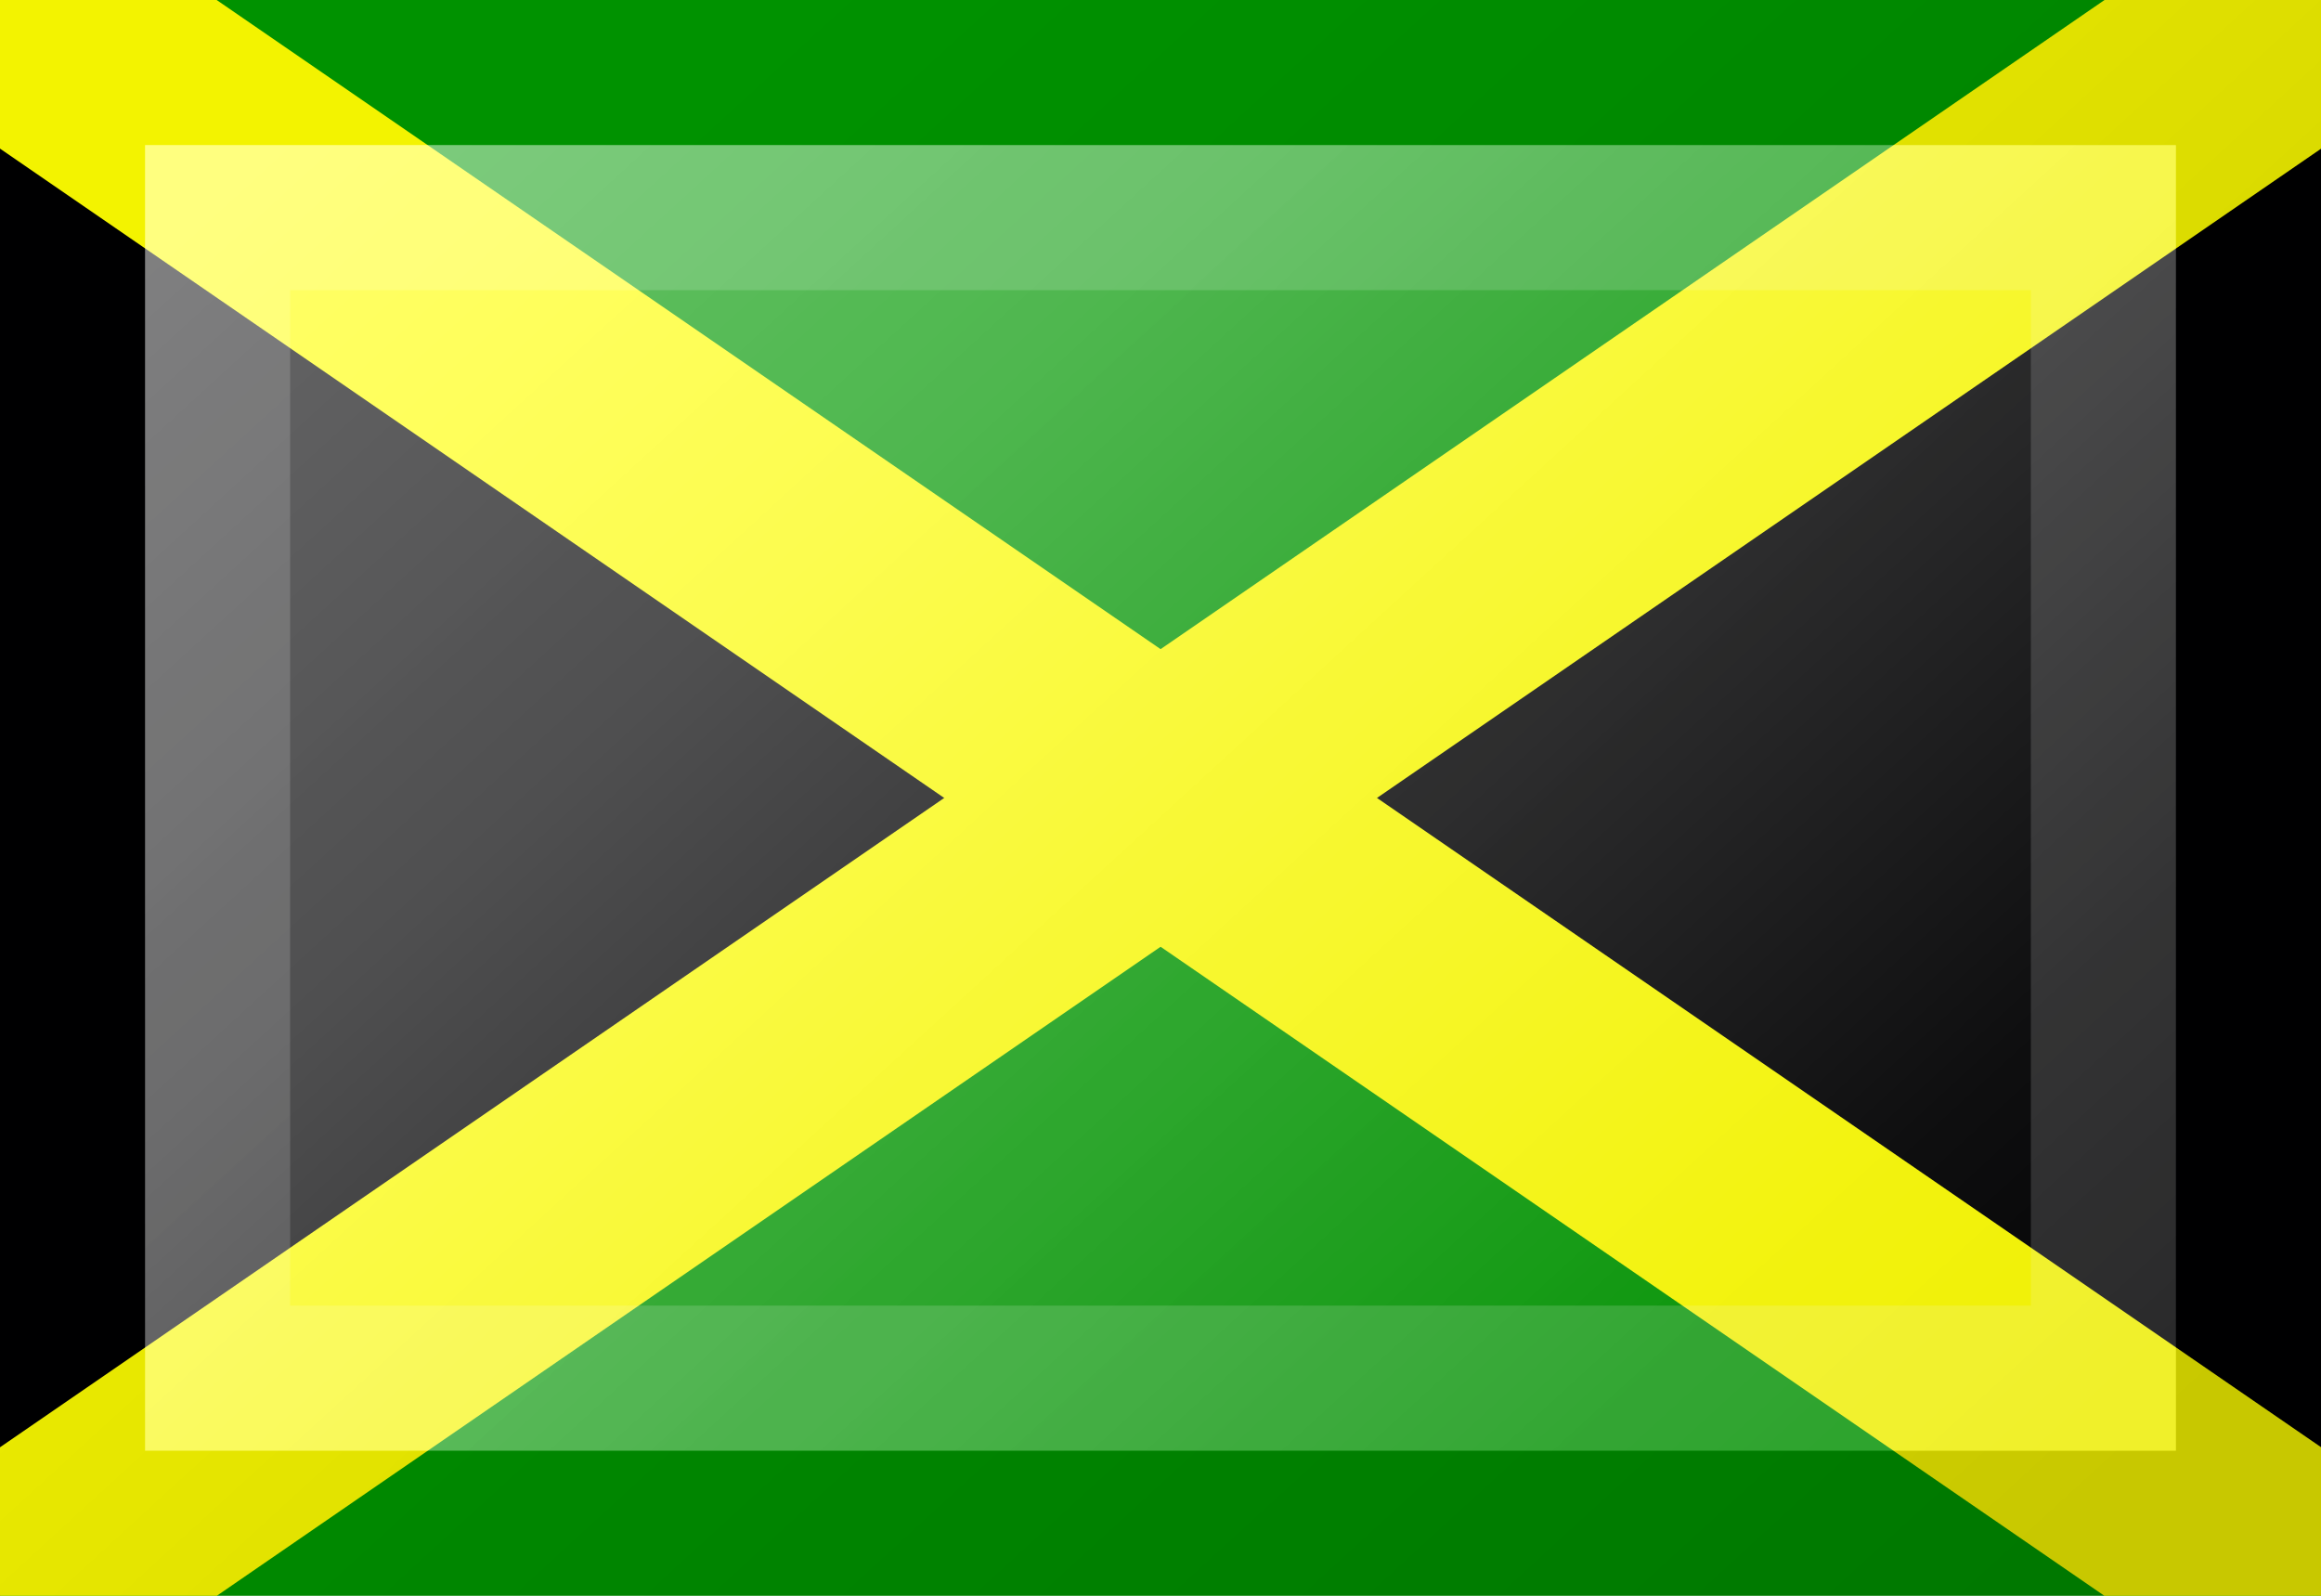
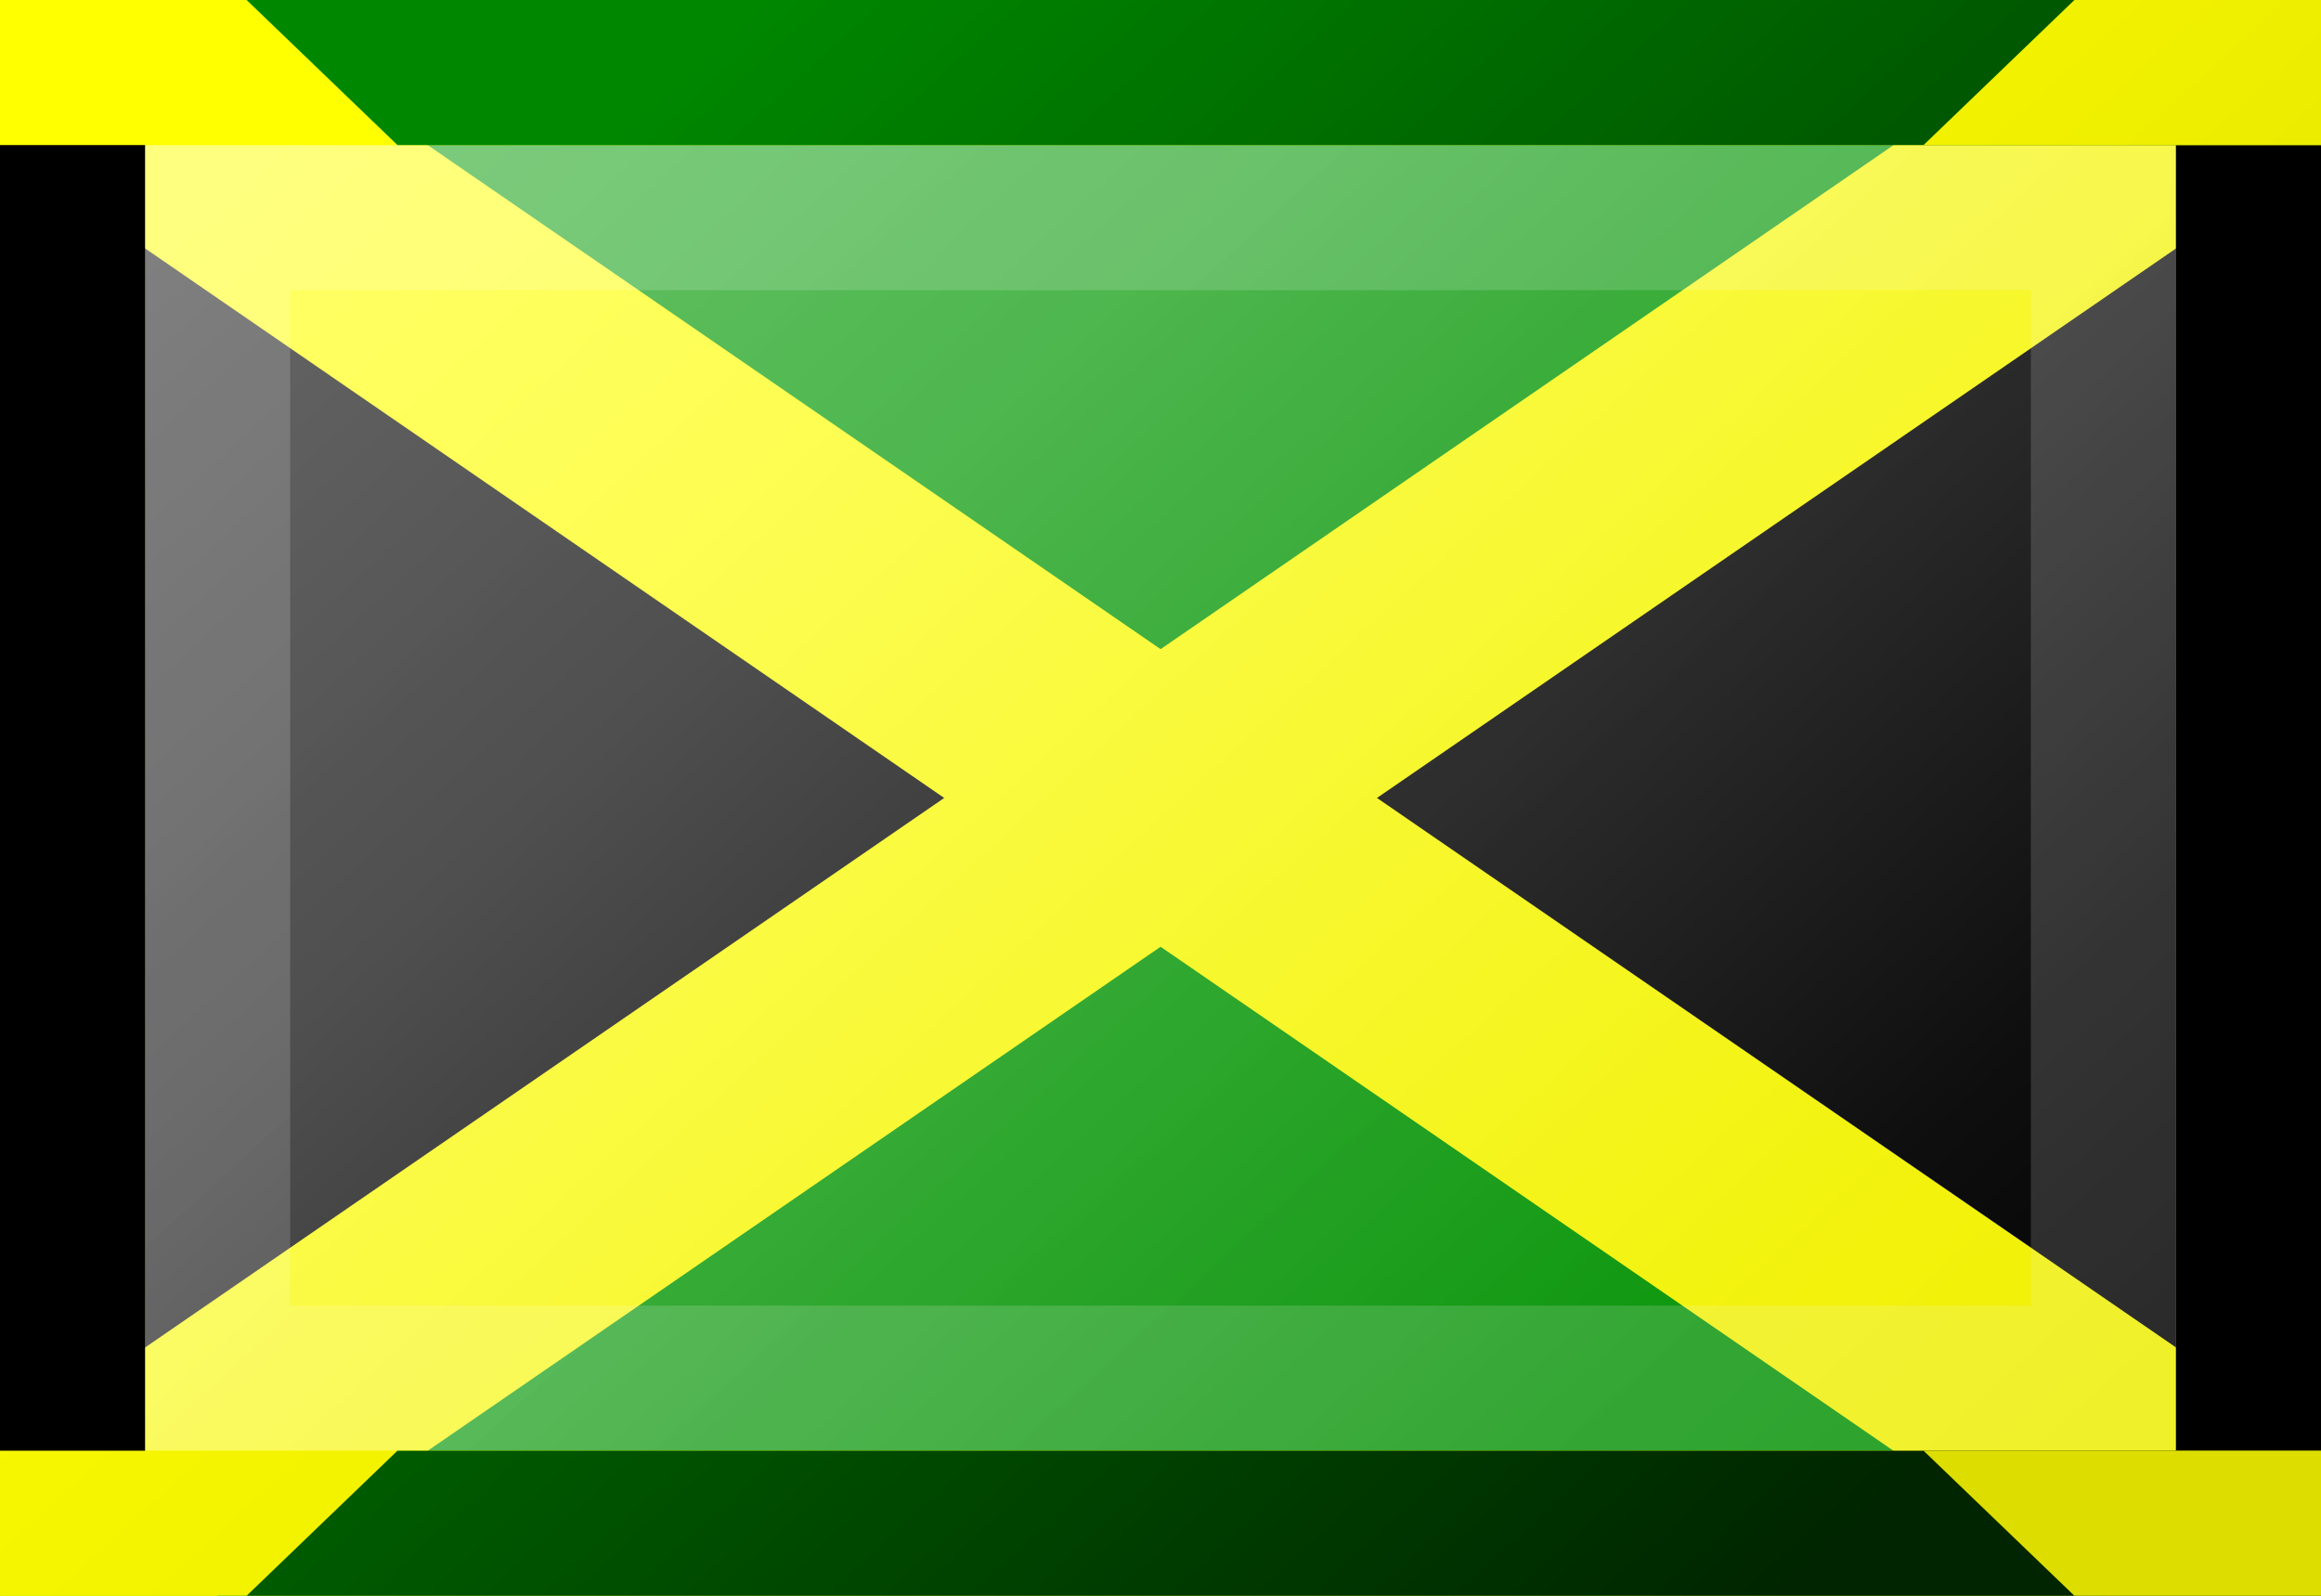
- <svg xmlns="http://www.w3.org/2000/svg" width="16" height="11" viewBox="0 0 16 11">
+ <svg xmlns="http://www.w3.org/2000/svg" xmlns:xlink="http://www.w3.org/1999/xlink" width="16" height="11" viewBox="0 0 16 11">
  <defs>
    <linearGradient id="fjm-gloss" gradientUnits="userSpaceOnUse" x1="1.352" y1="1.476" x2="11.384" y2="12.430">
      <stop offset="0.000" stop-color="#fff" stop-opacity="0.400" />
      <stop offset="0.308" stop-color="#fff" stop-opacity="0.314" />
      <stop offset="0.856" stop-color="#fff" stop-opacity="0.061" />
      <stop offset="1.000" stop-color="#fff" stop-opacity="0.021" />
    </linearGradient>
    <linearGradient id="fjm-shade" gradientUnits="userSpaceOnUse" x1="2.739" y1="2.991" x2="11.482" y2="12.537">
      <stop offset="0.000" stop-color="#000" stop-opacity="0.000" />
      <stop offset="1.000" stop-color="#000" stop-opacity="0.060" />
    </linearGradient>
-     <linearGradient id="fjm-edge" gradientUnits="userSpaceOnUse" x1="2.625" y1="2.866" x2="11.802" y2="12.886">
-       <stop offset="0.000" stop-color="#000" stop-opacity="0.048" />
-       <stop offset="0.295" stop-color="#000" stop-opacity="0.094" />
-       <stop offset="1.000" stop-color="#000" stop-opacity="0.217" />
+     <linearGradient id="fjm-edge" gradientUnits="userSpaceOnUse" x1="2.391" y1="2.611" x2="11.076" y2="12.094">
+       <stop offset="0" stop-color="#008700" />
+       <stop offset="0.463" stop-color="#005900" />
+       <stop offset="1" stop-color="#002500" />
+     </linearGradient>
+     <linearGradient id="fjm-edge1" gradientUnits="userSpaceOnUse" x1="2.391" y1="2.611" x2="11.076" y2="12.094">
+       <stop offset="0" stop-color="#ffff00" />
+       <stop offset="0.463" stop-color="#f2f200" />
+       <stop offset="1" stop-color="#dddd00" />
    </linearGradient>
    <clipPath id="fjm-clip">
      <rect width="16" height="11" />
    </clipPath>
  </defs>
  <g clip-path="url(#fjm-clip)">
-     <g transform="scale(1.04447 0.95743)">
-       <g fill-rule="evenodd">
-         <path fill="#000001" d="m0 0 7.66 5.74L0 11.49zm15.32 0L7.66 5.74l7.66 5.75z" />
-         <path fill="#090" d="m0 0 7.66 5.74L15.32 0zm0 11.49 7.66-5.75 7.66 5.75z" />
-         <path fill="#ff0" d="M15.32 0h-1.43L0 10.42v1.07h1.43L15.32 1.07z" />
-         <path fill="#ff0" d="M0 0v1.07l13.89 10.42h1.43v-1.07L1.43 0z" />
+     <g id="fjm-art">
+       <g transform="scale(1.04447 0.95743)">
+         <g fill-rule="evenodd">
+           <path fill="#000001" d="m0 0 7.66 5.74L0 11.49zm15.32 0L7.66 5.74l7.66 5.75z" />
+           <path fill="#090" d="m0 0 7.66 5.74L15.32 0zm0 11.49 7.66-5.75 7.66 5.75z" />
+           <path fill="#ff0" d="M15.32 0h-1.43L0 10.42v1.07h1.43L15.32 1.07z" />
+           <path fill="#ff0" d="M0 0v1.07l13.89 10.42h1.43v-1.07L1.43 0z" />
+         </g>
      </g>
    </g>
+     <use xlink:href="#fjm-art" />
+     <use xlink:href="#fjm-art" />
    <rect x="1" y="1" width="14" height="9" fill="url(#fjm-gloss)" />
    <path d="M1 1h14v9H1zM2 2v7h12V2z" fill="#fff" fill-opacity="0.164" fill-rule="evenodd" />
    <rect x="1" y="1" width="14" height="9" fill="url(#fjm-shade)" />
-     <path d="M0 0h16v11H0zM1 1v9h14V1z" fill="url(#fjm-edge)" fill-rule="evenodd" />
+     <path fill="url(#fjm-edge1)" d="M0 0h16v11H0zM1 1v9h14V1z" />
+     <path fill="#000000" d="M0 1V10H1V1zM16 1V10H15V1z" />
+     <path fill="url(#fjm-edge)" d="M1.7 0H16V1H2.74zM1.7 11H16V10H2.74z" />
+     <path fill="url(#fjm-edge1)" d="M14.3 0H16V1H13.26zM14.3 11H16V10H13.26z" />
  </g>
</svg>
